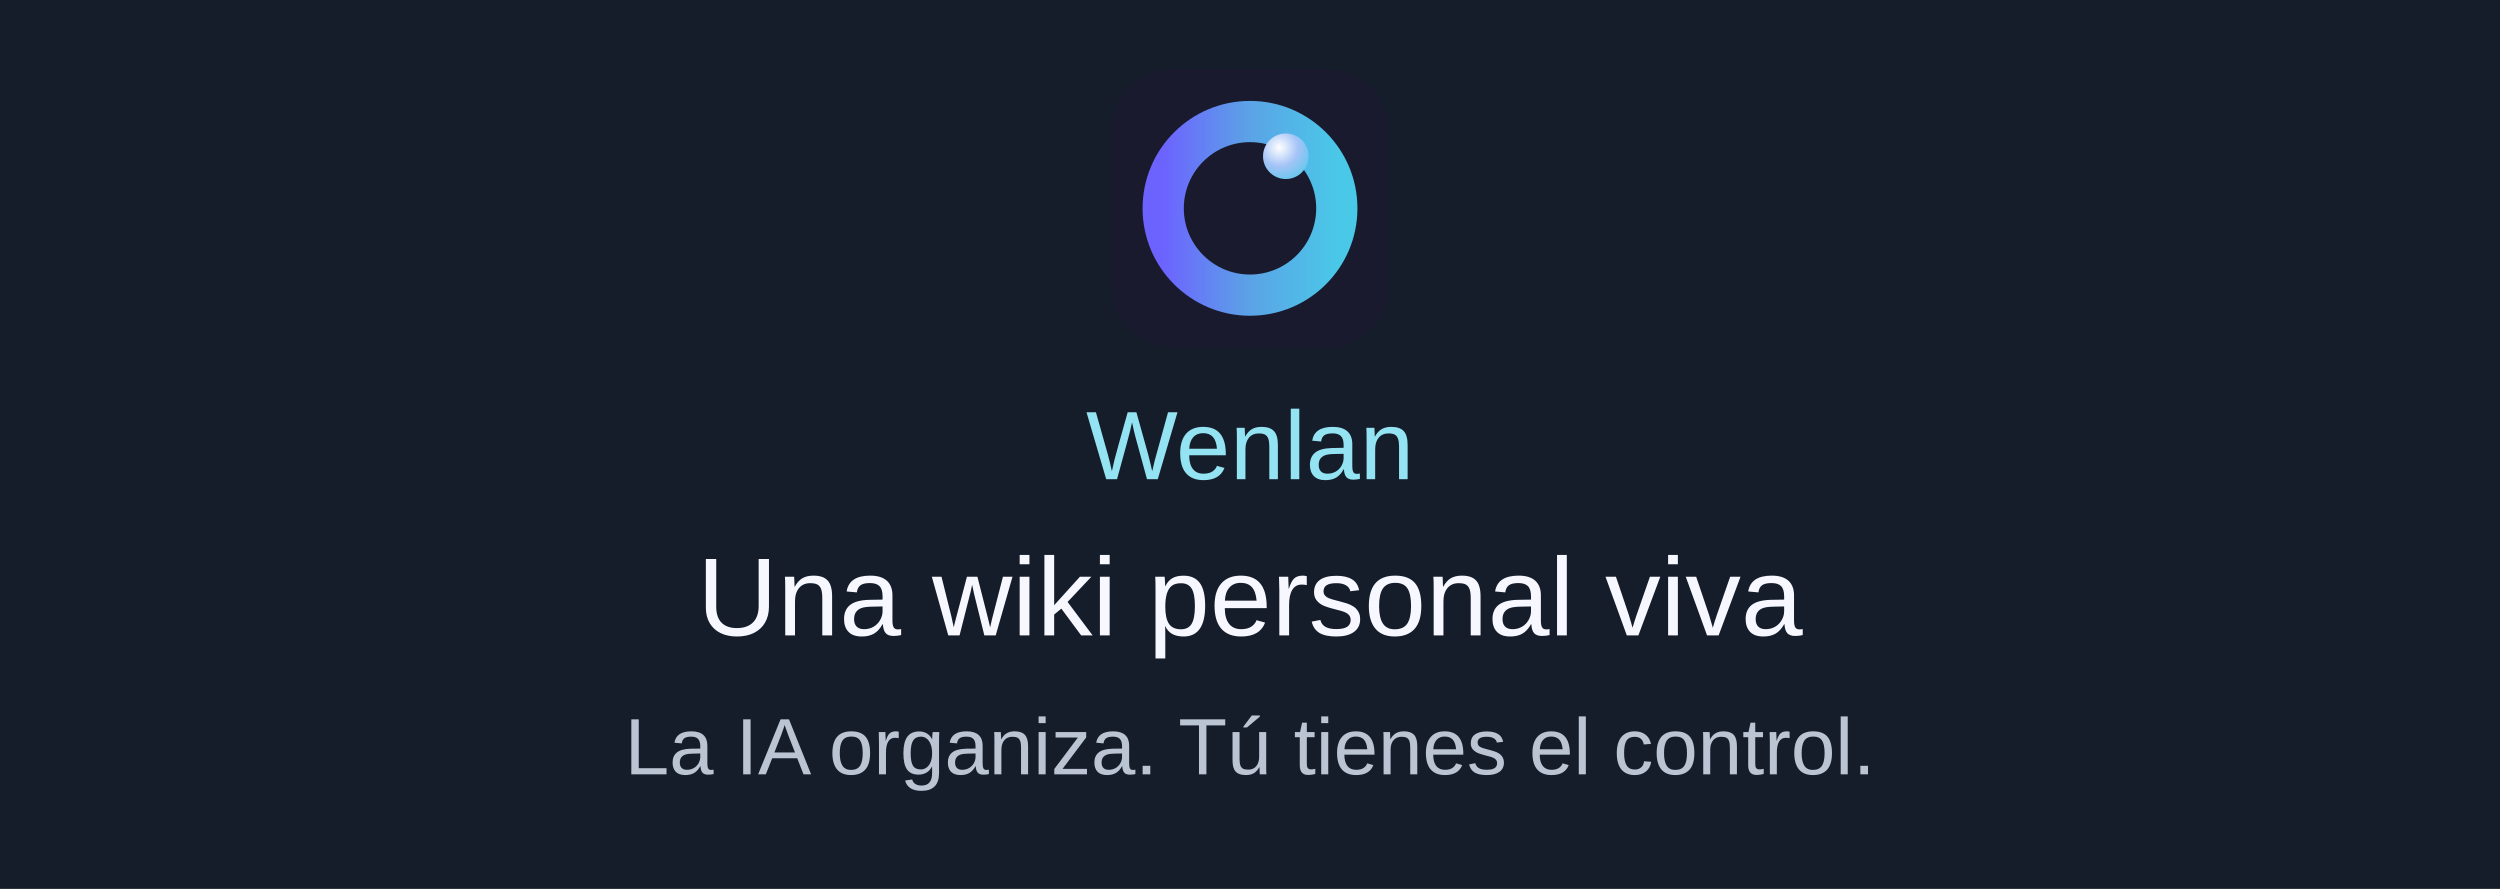
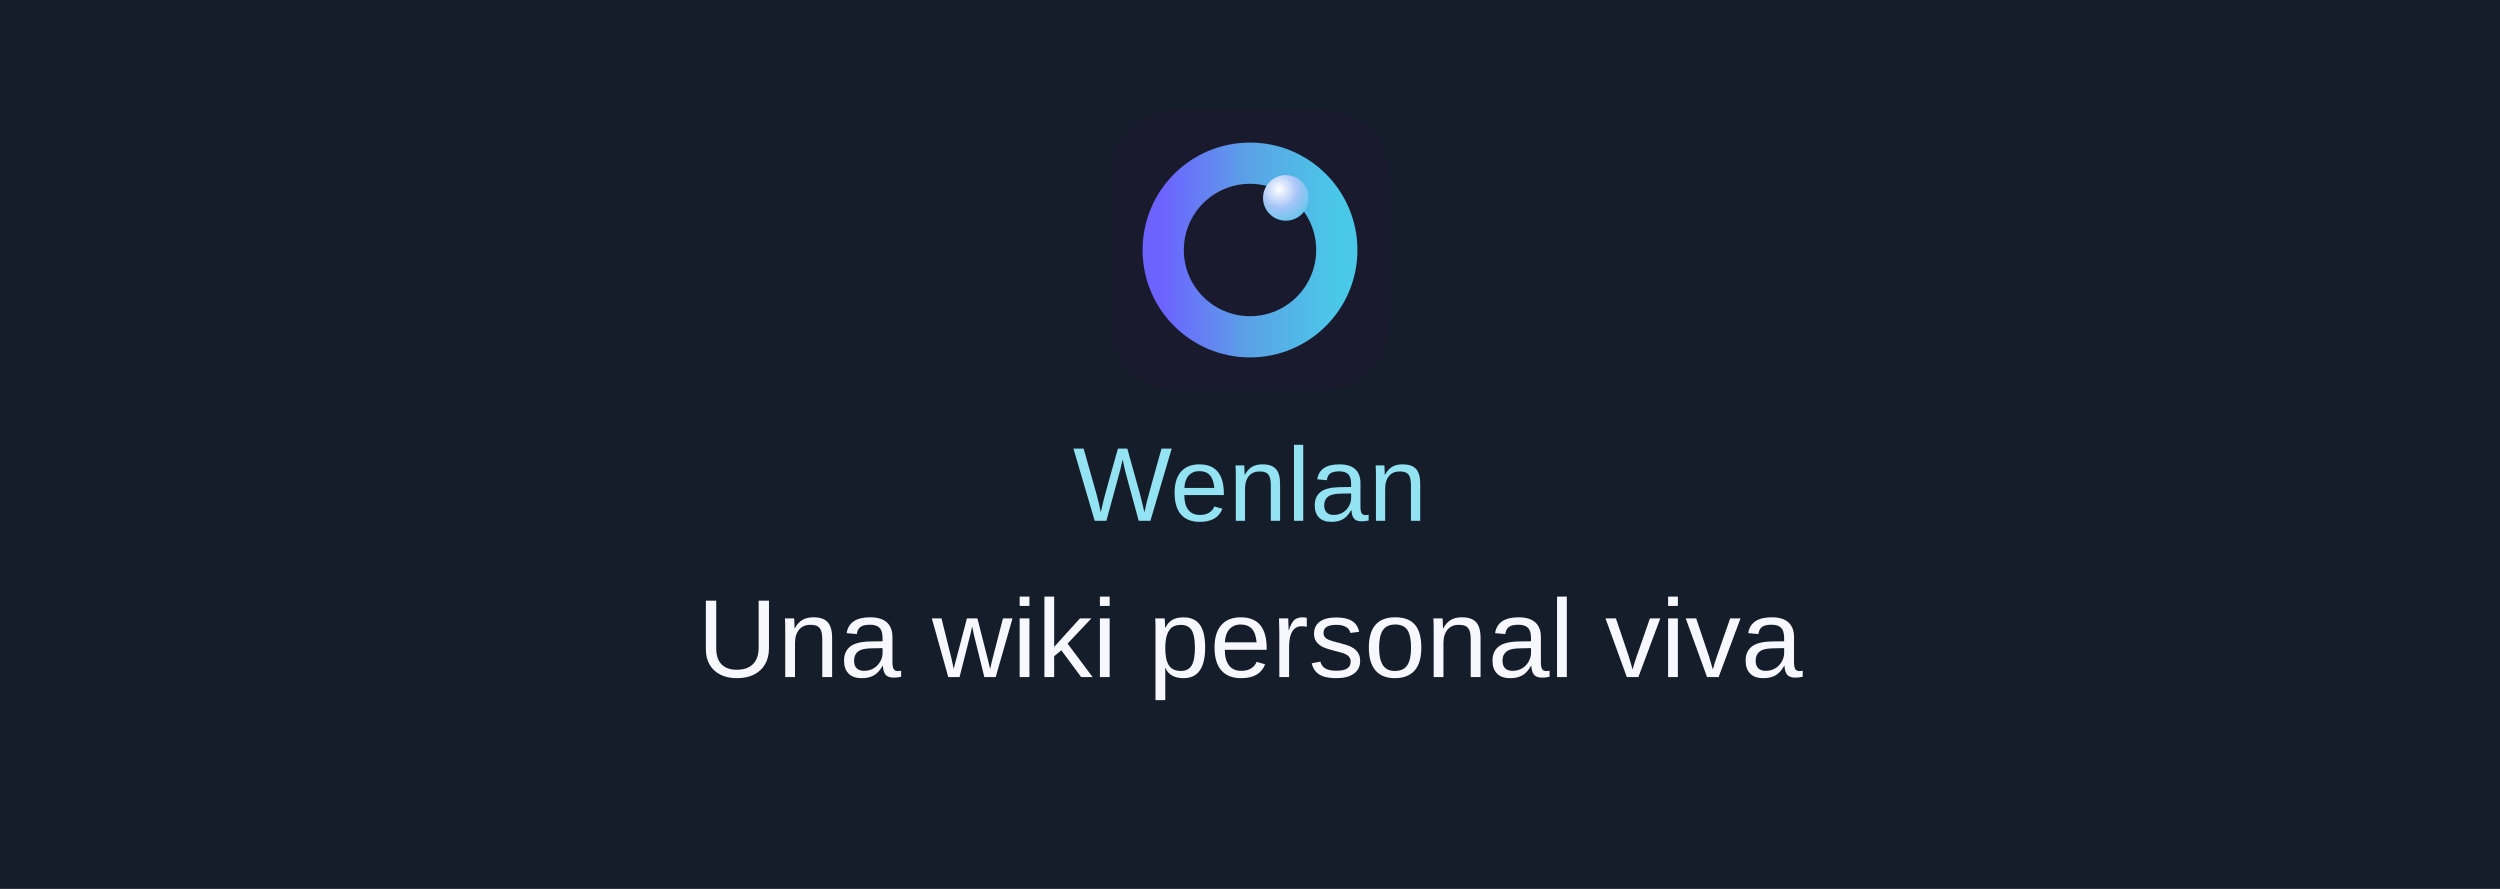
<svg xmlns="http://www.w3.org/2000/svg" width="720" height="256" viewBox="0 0 720 256" fill="none" role="img" aria-labelledby="title desc">
  <rect width="720" height="256" fill="#151D2B" />
-   <g transform="translate(320 20) scale(0.15625)">
+   <g transform="translate(320 32) scale(0.15625)">
    <rect width="512" height="512" rx="112" fill="#1A1A2E" />
    <circle cx="256" cy="256" r="160" fill="none" stroke="url(#banner-es-ES-mobile-ring)" stroke-width="76" />
    <circle cx="322" cy="160" r="42" fill="url(#banner-es-ES-mobile-orb)" />
  </g>
-   <text x="360" y="138" fill="#93E3F2" font-size="28" font-weight="500" text-anchor="middle">
+   <text x="360" y="150" fill="#93E3F2" font-size="30.24" font-weight="500" text-anchor="middle">
    <tspan font-family="-apple-system, BlinkMacSystemFont, &quot;SF Pro Display&quot;, &quot;Helvetica Neue&quot;, Arial, sans-serif">Wenlan</tspan>
  </text>
-   <text x="360" y="183" fill="#F7F8FF" font-family="-apple-system, BlinkMacSystemFont, &quot;SF Pro Display&quot;, &quot;Helvetica Neue&quot;, Arial, sans-serif" font-size="32" font-weight="500" text-anchor="middle">Una wiki personal viva</text>
-   <text x="360" y="223" fill="#BAC4D2" font-family="-apple-system, BlinkMacSystemFont, &quot;SF Pro Display&quot;, &quot;Helvetica Neue&quot;, Arial, sans-serif" font-size="23" font-weight="400" text-anchor="middle">La IA organiza. Tú tienes el control.</text>
+   <text x="360" y="195" fill="#F7F8FF" font-family="-apple-system, BlinkMacSystemFont, &quot;SF Pro Display&quot;, &quot;Helvetica Neue&quot;, Arial, sans-serif" font-size="32" font-weight="500" text-anchor="middle">Una wiki personal viva</text>
  <defs>
    <linearGradient id="banner-es-ES-mobile-ring" x1="96" y1="256" x2="416" y2="256" gradientUnits="userSpaceOnUse">
      <stop stop-color="#6C63FF" />
      <stop offset="0.5" stop-color="#5BA3E6" />
      <stop offset="1" stop-color="#4AC8E8" />
    </linearGradient>
    <radialGradient id="banner-es-ES-mobile-orb" cx="0" cy="0" r="1" gradientUnits="userSpaceOnUse" gradientTransform="translate(310 144) rotate(52.125) scale(76.0263)">
      <stop stop-color="#FFFFFF" />
      <stop offset="0.45" stop-color="#A5C4F7" />
      <stop offset="1" stop-color="#4AC8E8" />
    </radialGradient>
  </defs>
</svg>
